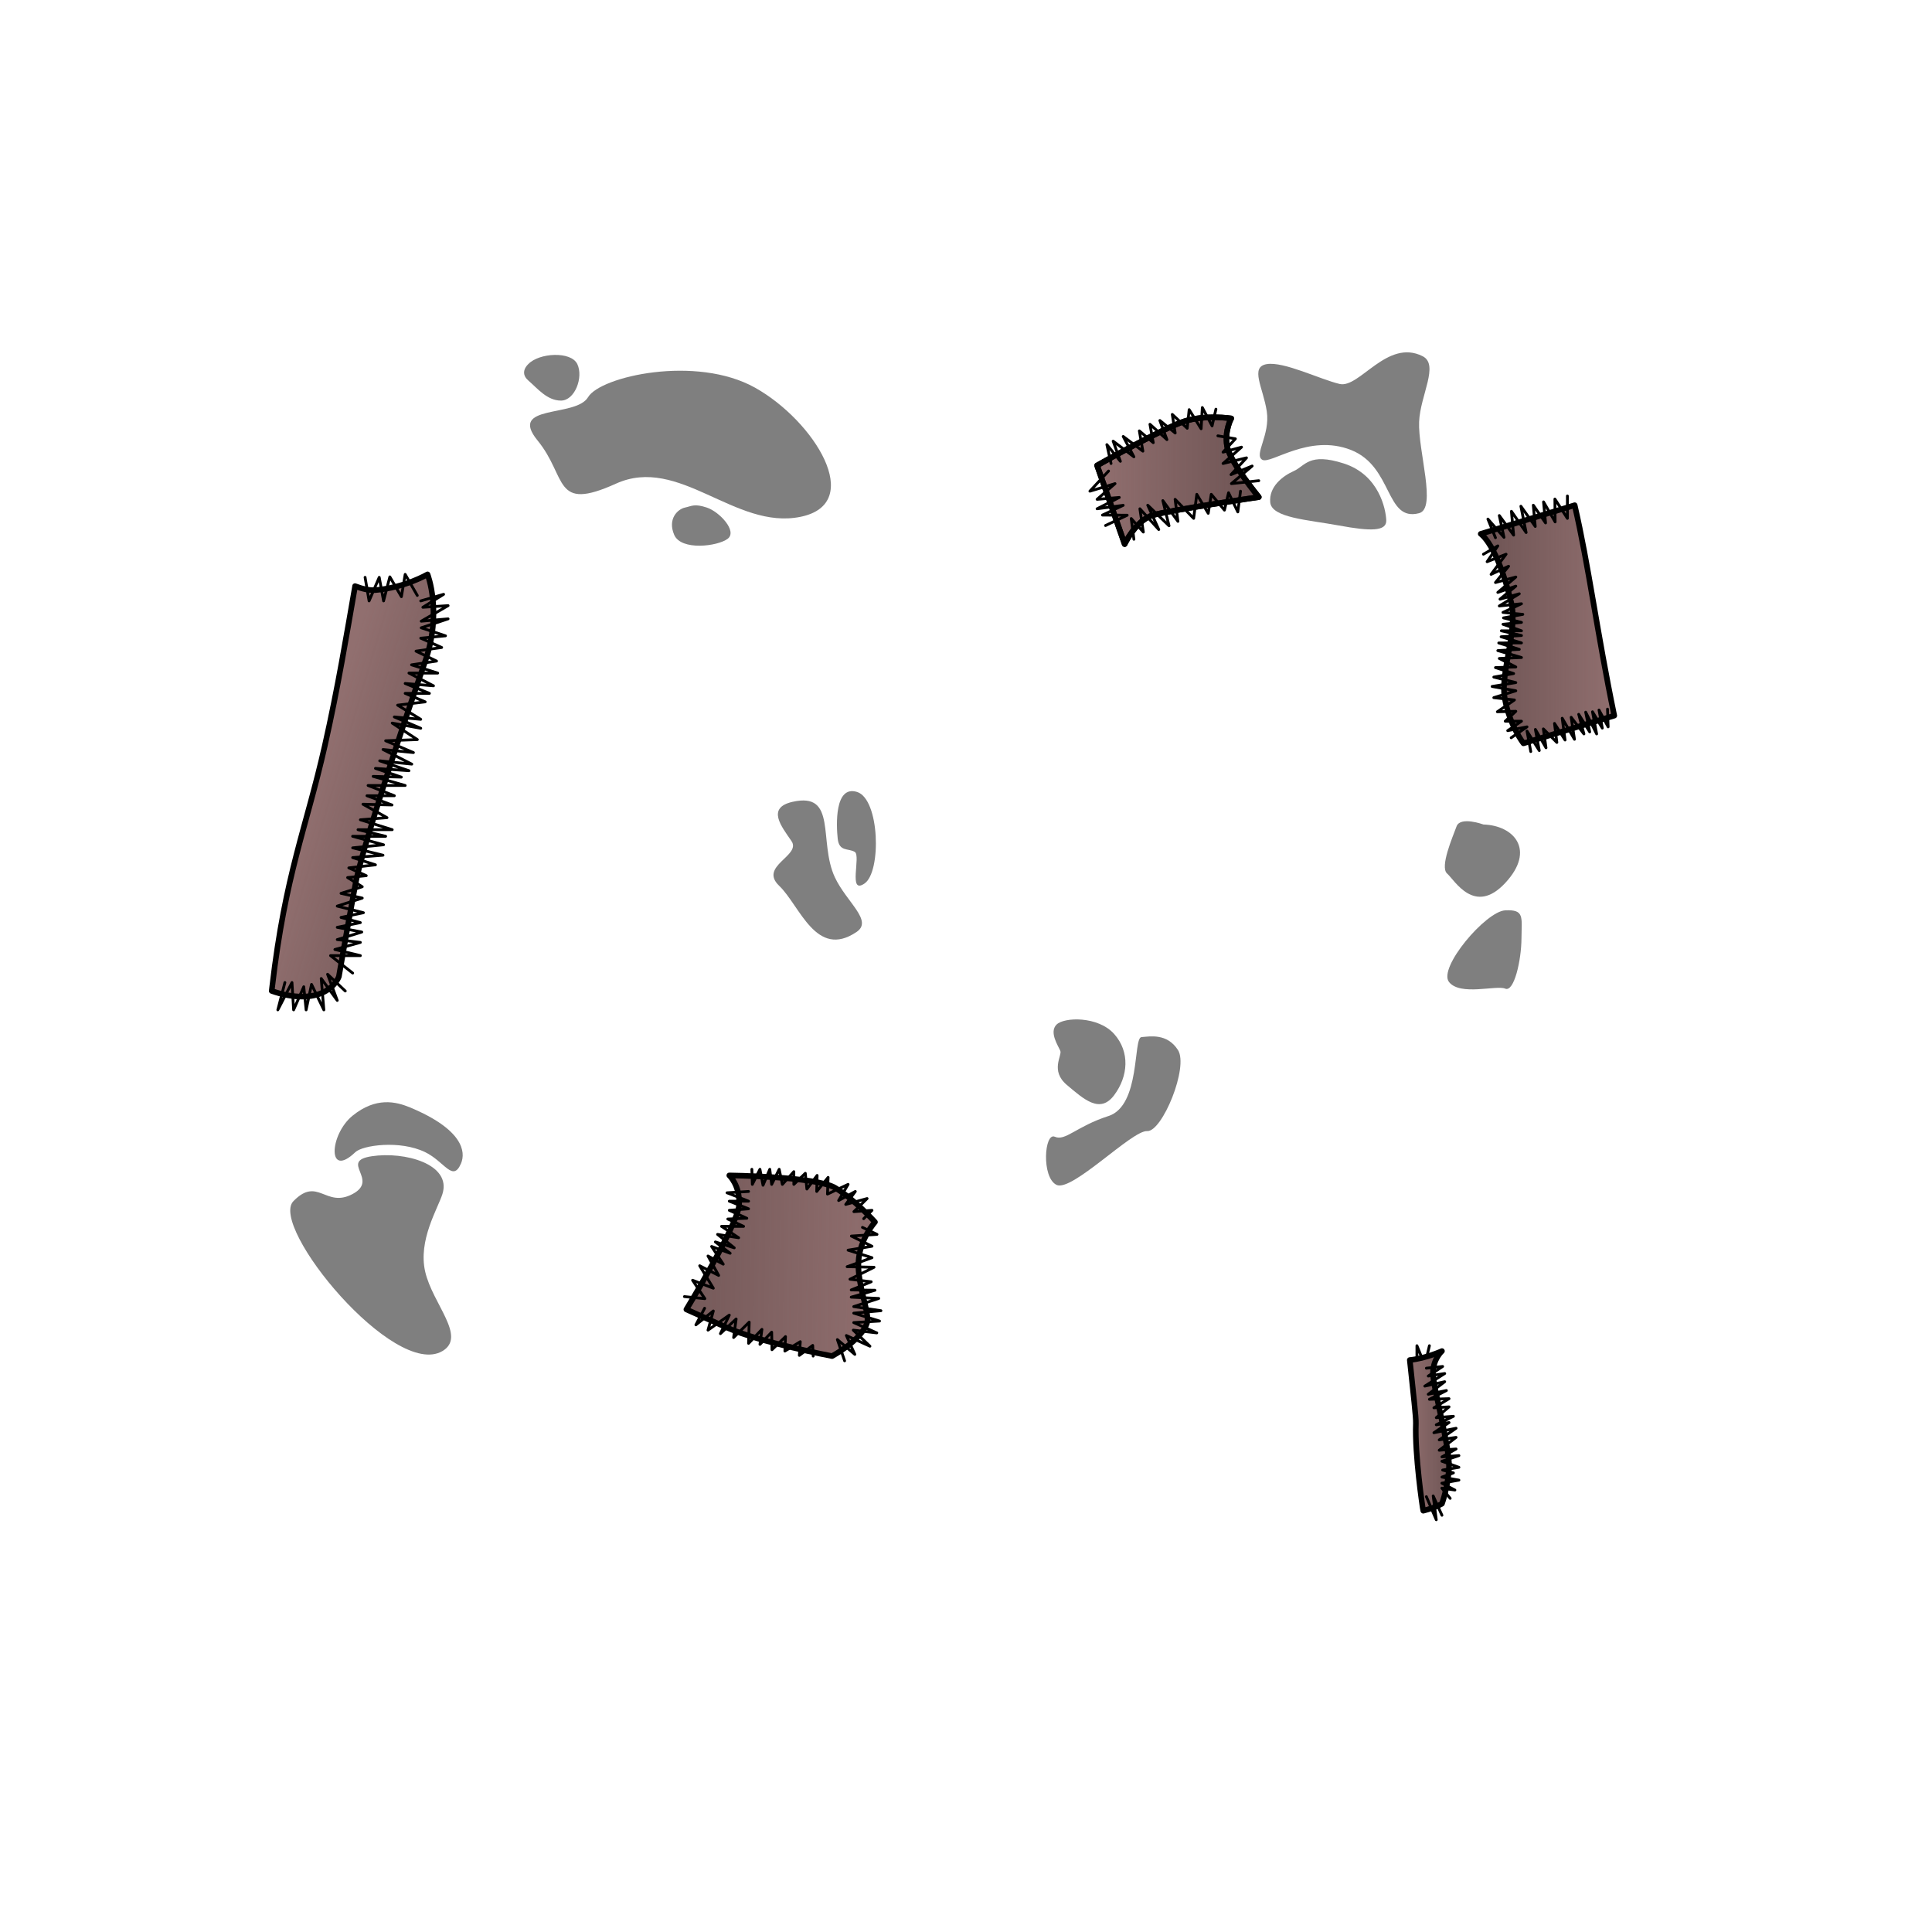
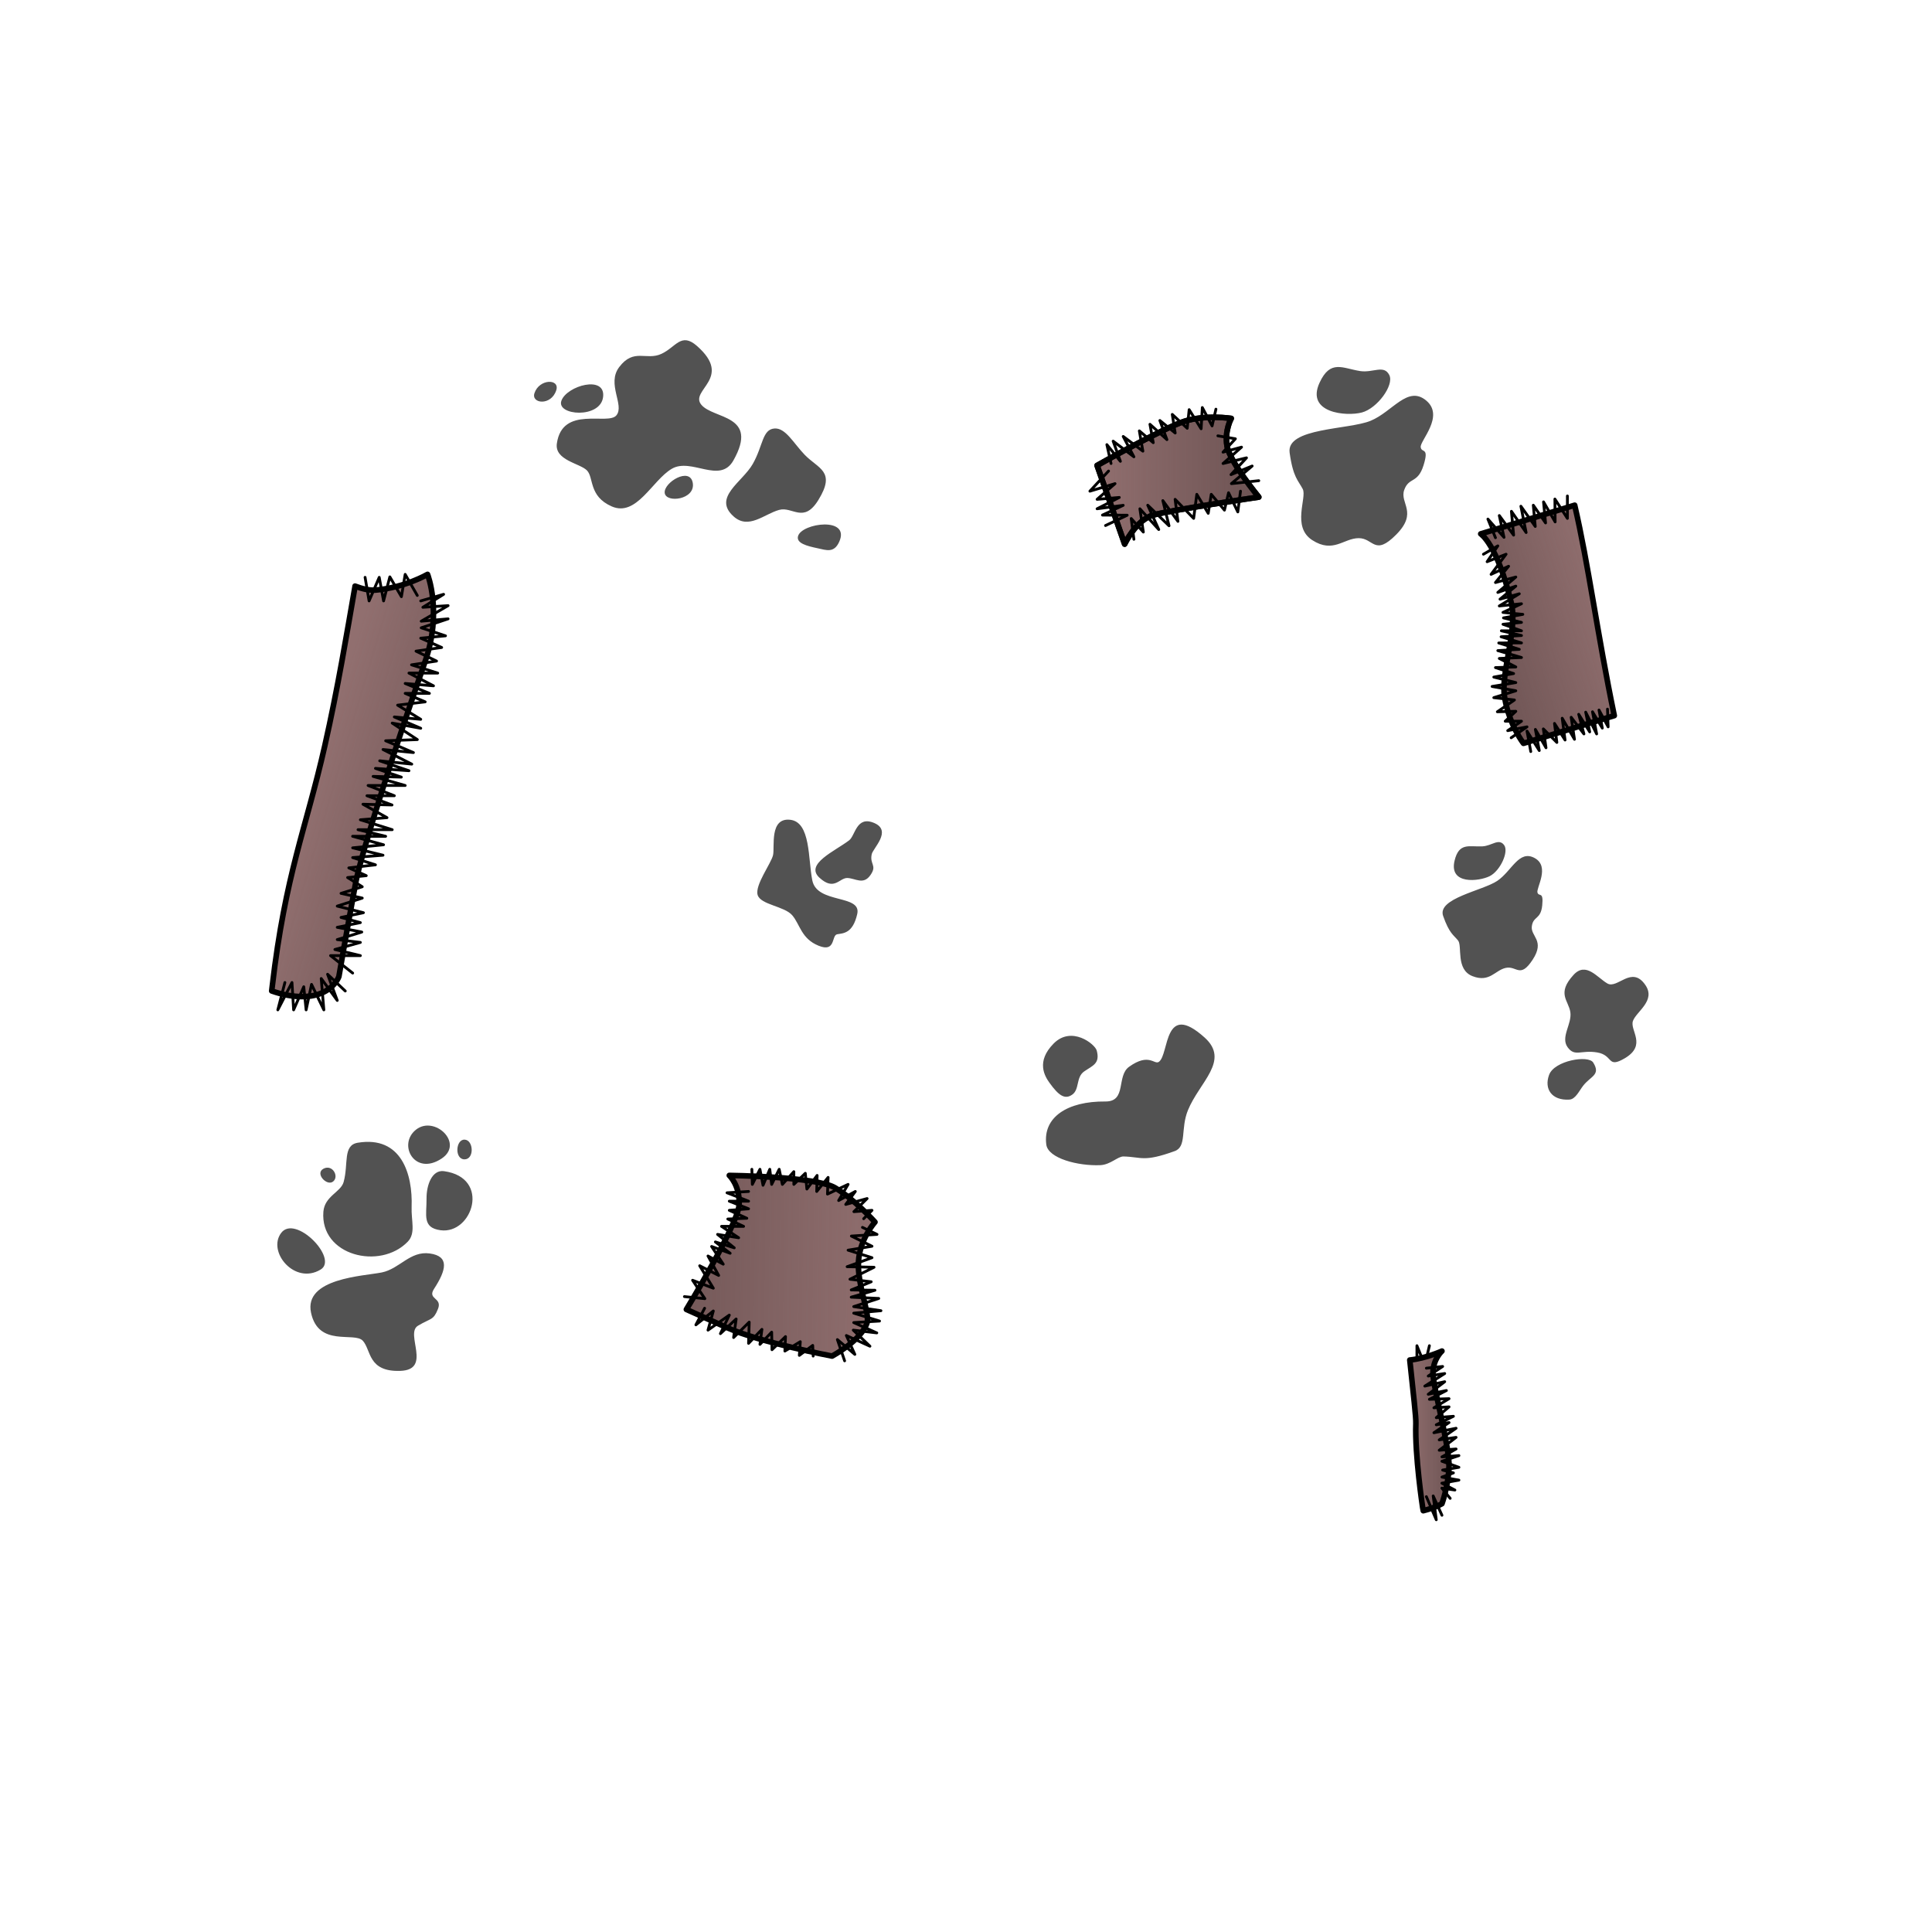
<svg xmlns="http://www.w3.org/2000/svg" xmlns:xlink="http://www.w3.org/1999/xlink" version="1.1" id="Layer_3_1_" viewBox="0 0 256 256" enable-background="new 0 0 256 256" xml:space="preserve">
  <defs id="defs72">
    <linearGradient id="innoGrad2">
      <stop style="stop-color:#483737;stop-opacity:0.502" offset="0" id="stop1234" />
      <stop style="stop-color:#483737;stop-opacity:0" offset="1" id="stop1232" />
    </linearGradient>
    <linearGradient id="innoGrad1">
      <stop style="stop-color:#483737;stop-opacity:0" offset="0" id="stop1188" />
      <stop style="stop-color:#483737;stop-opacity:0.502" offset="1" id="stop1190" />
    </linearGradient>
    <linearGradient xlink:href="#innoGrad1" id="linearGradient1194" x1="42.534" y1="100.149" x2="64.711" y2="106.765" gradientUnits="userSpaceOnUse" />
    <linearGradient xlink:href="#innoGrad2" id="linearGradient1230" x1="82.621" y1="167.527" x2="118.131" y2="168.007" gradientUnits="userSpaceOnUse" />
    <linearGradient xlink:href="#innoGrad1" id="linearGradient1261" x1="145" y1="63.692" x2="167.166" y2="63.692" gradientUnits="userSpaceOnUse" />
-     <linearGradient xlink:href="#innoGrad2" id="linearGradient1284-6" x1="195.834" y1="82.719" x2="214.271" y2="82.719" gradientUnits="userSpaceOnUse" />
+     <linearGradient xlink:href="#innoGrad2" id="linearGradient1284-6" x1="195.834" y1="88.414" x2="214.271" y2="82.719" gradientUnits="userSpaceOnUse" />
    <linearGradient xlink:href="#innoGrad1" id="linearGradient1347" x1="186.434" y1="189.601" x2="192.378" y2="189.601" gradientUnits="userSpaceOnUse" />
  </defs>
  <path id="path7-9_1_" fill="none" stroke="#000000" stroke-width="0.743" stroke-linejoin="round" stroke-miterlimit="10" d="  M36.002,131.304c0.023-0.194,0.046-0.389,0.069-0.583c1.742-14.913,4.48-20.91,6.96-31.867c1.762-7.786,2.912-14.856,4.021-21.19  l-0.007,0c0.993,0.377,1.925,0.588,2.705,0.525c3.875-0.313,6.901-2.082,6.901-2.082s1.969,4.983-0.313,11.519  C52.554,98.466,47.85,113.101,47.125,117c-1.162,6.25-2.219,12.392-2.219,12.392s-1.156,3.483-6.781,2.483  c-0.703-0.125-1.412-0.321-2.115-0.568L36.002,131.304z" style="fill:#916f6f;font-variant-east_asian:normal;opacity:1;vector-effect:none;fill-opacity:1;stroke:none;stroke-width:0.743;stroke-linecap:butt;stroke-linejoin:round;stroke-miterlimit:10;stroke-dasharray:none;stroke-dashoffset:0;stroke-opacity:1" />
  <path id="path7-9_1_-3" stroke-miterlimit="10" d="m 36.002,131.304 c 0.023,-0.194 0.046,-0.389 0.069,-0.583 1.742,-14.913 4.48,-20.91 6.96,-31.867 1.762,-7.786 2.912,-14.856 4.021,-21.19 h -0.007 c 0.993,0.377 1.925,0.588 2.705,0.525 3.875,-0.313 6.901,-2.082 6.901,-2.082 0,0 1.969,4.983 -0.313,11.519 C 52.554,98.466 47.85,113.101 47.125,117 c -1.162,6.25 -2.219,12.392 -2.219,12.392 0,0 -1.156,3.483 -6.781,2.483 -0.703,-0.125 -1.412,-0.321 -2.115,-0.568 z" style="opacity:1;vector-effect:none;fill:url(#linearGradient1194);fill-opacity:1;stroke:#000000;stroke-width:0.743;stroke-linecap:butt;stroke-linejoin:round;stroke-miterlimit:10;stroke-dasharray:none;stroke-dashoffset:0;stroke-opacity:1" />
  <polyline fill="none" stroke="#000000" stroke-width="0.371" stroke-linecap="round" stroke-linejoin="round" stroke-miterlimit="10" points="  48.375,76.5 48.906,79.625 50.25,76.5 50.825,79.625 51.656,76.438 53.188,79.063 53.688,76.106 55.293,78.901 " id="polyline3" />
  <polyline fill="none" stroke="#000000" stroke-width="0.371" stroke-linecap="round" stroke-linejoin="round" stroke-miterlimit="10" points="  55.75,79.625 58.781,78.75 56.031,80.469 59.375,80.25 55.814,82.313 59.375,82 55.814,83.188 59.031,84.25 55.75,84.563   58.522,85.794 55.125,86.281 57.844,87.594 54.531,88.094 58,89.188 54.188,89.188 57.441,90.875 53.688,90.563 56.899,91.875   53.688,91.875 56.339,93 52.688,93.438 55.75,95.313 52.25,95 55.75,96.5 51.969,95.813 55.299,98 51.102,98.156 54.781,99.719   50.75,99.313 54.563,101.25 50.313,100.813 54.188,102.125 49.75,101.813 53.177,102.971 49.438,102.875 53.688,104.081   48.773,104.081 52.25,105.438 48.625,105.438 51.943,106.663 48.094,106.563 51.281,108.344 47.75,108.625 51.969,109.938   47.438,109.938 51.102,110.813 46.722,110.813 50.825,111.938 46.73,112.344 50.75,113.32 46.73,113.635 49.75,114.594 46.219,115   48.531,116.031 46.063,116.281 48,117.5 45.188,118.375 48,119 44.688,120.063 48.156,120.938 45.188,121.563 47.75,122.25   44.688,122.875 47.938,123.5 44.688,124.5 47.75,124.875 44.375,125.813 47.75,126.625 43.8,126.625 46.73,128.938 " id="polyline5" />
  <polyline fill="none" stroke="#000000" stroke-width="0.371" stroke-linecap="round" stroke-linejoin="round" stroke-miterlimit="10" points="  45.75,131.313 43.406,129.094 44.688,132.563 44.626,132.479 42.563,129.656 42.912,133.813 41.281,130.438 40.563,133.813   40.25,130.75 38.906,133.813 38.688,130.188 36.813,133.813 37.75,130.188 " id="polyline7" />
  <polyline fill="none" stroke="#000000" stroke-width="0.371" stroke-linecap="round" stroke-linejoin="round" stroke-miterlimit="10" points="  187.75,181.177 187.75,178.313 188.795,180.876 189.405,178.313 " id="polyline18" />
  <path id="path48-9_3_" fill="none" stroke="#000000" stroke-width="0.743" stroke-linejoin="round" stroke-miterlimit="10" d="  M186.805,180.209c0.486,4.637,0.835,7.558,0.805,8.412c-0.151,4.242,0.896,11.109,0.896,11.109s0.031,0.162,0.086,0.448  c1.648-0.418,2.474-0.929,2.474-0.929s0.81-2.188,0.935-4.824s-2.125-10.613-2.125-12.479s1.19-2.923,1.19-2.923  s-2.101,0.966-4.261,1.189V180.209z" style="stroke:none;fill:#916f6f" />
  <path id="path48-9_3_-1" stroke-miterlimit="10" d="m 186.805,180.209 c 0.486,4.637 0.835,7.558 0.805,8.412 -0.151,4.242 0.896,11.109 0.896,11.109 0,0 0.031,0.162 0.086,0.448 1.648,-0.418 2.474,-0.929 2.474,-0.929 0,0 0.81,-2.188 0.935,-4.824 0.125,-2.636 -2.125,-10.613 -2.125,-12.479 0,-1.866 1.19,-2.923 1.19,-2.923 0,0 -2.101,0.966 -4.261,1.189 z" style="fill:url(#linearGradient1347);stroke:#000000;stroke-width:0.743;stroke-linejoin:round;stroke-miterlimit:10;stroke-opacity:1;stroke-dasharray:none;fill-opacity:1.0" />
  <path style="fill:#916f6f;stroke:none;stroke-width:0.743;stroke-linejoin:round;stroke-miterlimit:10;fill-opacity:1" id="path48-9_1_-6" stroke-miterlimit="10" d="m 208.653,66.942 c 1.816,7.778 3.007,17.094 5.247,27.884 l -12.029,3.67 c 0,0 -1.863,-2.353 -2.496,-6.055 -0.572,-3.347 1.756,-8.887 0.875,-12.567 -1.854,-7.75 -4.045,-9.133 -4.045,-9.133 l 12.448,-3.798 z" />
-   <path style="fill:url(#linearGradient1284-6);fill-opacity:1.0;stroke:#000000;stroke-width:0.743;stroke-linejoin:round;stroke-miterlimit:10" id="path48-9_1_-6-3" stroke-miterlimit="10" d="m 208.653,66.942 c 1.816,7.778 3.007,17.094 5.247,27.884 l -12.029,3.67 c 0,0 -1.863,-2.353 -2.496,-6.055 -0.572,-3.347 1.756,-8.887 0.875,-12.567 -1.854,-7.75 -4.045,-9.133 -4.045,-9.133 l 12.448,-3.798 z" />
+   <path style="fill:url(#linearGradient1284-6);fill-opacity:1;stroke:#000000;stroke-width:0.743;stroke-linejoin:round;stroke-miterlimit:10" id="path48-9_1_-6-3" stroke-miterlimit="10" d="m 208.653,66.942 c 1.816,7.778 3.007,17.094 5.247,27.884 l -12.029,3.67 c 0,0 -1.863,-2.353 -2.496,-6.055 -0.572,-3.347 1.756,-8.887 0.875,-12.567 -1.854,-7.75 -4.045,-9.133 -4.045,-9.133 l 12.448,-3.798 z" />
  <path fill="none" stroke="#000000" stroke-width="0.743" stroke-linejoin="round" stroke-miterlimit="10" d="M166.795,65.865  c0,0-11.69,1.718-13.993,2.384s-3.779,3.846-3.779,3.846l-3.652-10.42c0,0,8.713-4.925,11.546-5.842s6.227-0.388,6.227-0.388  s-0.895,1.555-0.561,3.638S166.795,65.865,166.795,65.865z" id="path21" style="fill:#916f6f" />
  <path style="fill:url(#linearGradient1261);stroke:#000000;stroke-width:0.743;stroke-linejoin:round;stroke-miterlimit:10;fill-opacity:1.0" stroke-miterlimit="10" d="m 166.795,65.865 c 0,0 -11.69,1.718 -13.993,2.384 -2.303,0.666 -3.779,3.846 -3.779,3.846 l -3.652,-10.42 c 0,0 8.713,-4.925 11.546,-5.842 2.833,-0.917 6.227,-0.388 6.227,-0.388 0,0 -0.895,1.555 -0.561,3.638 0.334,2.083 4.212,6.782 4.212,6.782 z" id="path21-1" />
  <polyline fill="none" stroke="#000000" stroke-width="0.371" stroke-linecap="round" stroke-linejoin="round" stroke-miterlimit="10" points="  150.249,71.457 149.892,68.708 151.499,70.5 151.041,67.416 153.542,70.166 152.082,66.942 154.902,69.666 154.082,66.333   156.082,69.083 155.708,66.165 158.165,68.687 158.582,65.5 160.096,68.017 160.499,65.5 162.246,67.596 162.79,65.29   164.016,67.832 164.374,65.083 " id="polyline29" />
  <polyline fill="none" stroke="#000000" stroke-width="0.371" stroke-linecap="round" stroke-linejoin="round" stroke-miterlimit="10" points="  147.219,61.416 146.666,58.916 148.457,61.125 147.499,58.455 150.249,60.531 148.832,57.833 151.438,59.781 150.969,57.094   152.813,58.656 152.375,56.219 154.625,58.25 153.688,55.719 155.719,57.375 155.332,54.913 157.313,56.75 157.569,54.281   159.156,56.813 159.313,54 160.609,56.434 161.116,54.217 " id="polyline23" />
  <polyline fill="none" stroke="#000000" stroke-width="0.371" stroke-linecap="round" stroke-linejoin="round" stroke-miterlimit="10" points="  161.376,57.75 163.695,58.141 162.059,59.913 164.509,59.25 162.059,61.416 165.167,60.666 163.115,62.889 165.917,61.75   163.167,64.083 166.795,63.694 " id="polyline25" />
  <polyline fill="none" stroke="#000000" stroke-width="0.371" stroke-linecap="round" stroke-linejoin="round" stroke-miterlimit="10" points="  146.486,69.636 149.361,68.27 146.082,68.25 148.832,66.957 145.37,67.416 148.312,65.915 145.37,66.165 147.749,64.083   144.416,65.083 146.889,62.415 " id="polyline31" />
  <path fill="none" stroke="#000000" stroke-width="0.743" stroke-linecap="round" stroke-linejoin="round" stroke-miterlimit="10" d="  M110.25,179.688c0,0-9.55-1.813-13.875-3.75s-5.425-2.431-5.425-2.431s6.863-11.296,6.988-13.87s-1.301-3.887-1.301-3.887  s11.426,0.125,13.989,1.625s5.312,4.557,5.312,4.557s-2.02,2.229-2.187,5.262s1.521,6.869,1.146,8.057  C114.146,177.625,110.25,179.688,110.25,179.688z" id="path27" style="font-variant-east_asian:normal;opacity:1;vector-effect:none;fill:#916f6f;fill-opacity:1;stroke:none;stroke-width:0.743;stroke-linecap:round;stroke-linejoin:round;stroke-miterlimit:10;stroke-dasharray:none;stroke-dashoffset:0;stroke-opacity:1" />
  <path style="fill:url(#linearGradient1230);stroke:#000000;stroke-width:0.743;stroke-linecap:round;stroke-linejoin:round;stroke-miterlimit:10;fill-opacity:1" stroke-miterlimit="10" d="m 110.25,179.688 c 0,0 -9.55,-1.813 -13.875,-3.75 -4.325,-1.937 -5.425,-2.431 -5.425,-2.431 0,0 6.863,-11.296 6.988,-13.87 0.125,-2.574 -1.301,-3.887 -1.301,-3.887 0,0 11.426,0.125 13.989,1.625 2.563,1.5 5.312,4.557 5.312,4.557 0,0 -2.02,2.229 -2.187,5.262 -0.167,3.033 1.521,6.869 1.146,8.057 -0.751,2.374 -4.647,4.437 -4.647,4.437 z" id="path27-5" />
  <polyline fill="none" stroke="#000000" stroke-width="0.371" stroke-linecap="round" stroke-linejoin="round" stroke-miterlimit="10" points="  114.281,162.634 116.208,163.563 112.813,163.785 115.542,165.135 112.375,165.655 115.542,166.651 112.25,167.843 115.813,167.918   112.625,169.504 115.438,169.841 112.792,170.923 115.937,170.965 112.792,171.88 116.438,172.05 113.125,173.13 116.73,173.676   113.125,174 116.542,175.046 113.125,175.25 116.178,176.616 113.063,176.25 115.271,178.381 112.146,176.963 113.271,179.463   110.958,177.502 111.917,180.317 " id="polyline9" />
  <polyline fill="none" stroke="#000000" stroke-width="0.371" stroke-linecap="round" stroke-linejoin="round" stroke-miterlimit="10" points="  99.625,154.938 99.688,156.938 100.697,154.938 101.104,157.054 102,154.938 102.25,156.938 103.247,154.938 103.667,156.938   105.188,155.25 105.188,156.938 106.708,155.468 106.917,157.554 108.271,155.75 108.219,157.875 109.729,156.013 109.646,158.221   112.375,156.938 111.125,159.075 113.333,157.875 112.063,159.594 114.896,158.813 113.146,160.55 115.542,160.375 114.438,161.487   " id="polyline11" />
  <polyline fill="none" stroke="#000000" stroke-width="0.371" stroke-linecap="round" stroke-linejoin="round" stroke-miterlimit="10" points="  90.688,171.807 93.396,172.078 91.771,169.641 94.519,170.693 92.712,167.719 95.225,169 93.813,166.426 95.833,167.509   94.292,165.165 96.75,166.064 94.792,164.563 97.292,165.343 95.083,163.563 97.875,164.009 95.604,162.499 98.531,162.5   96.438,161.526 98.958,161.426 96.636,160.375 99.188,160.172 96.636,159.163 99.188,159.163 96.333,158.051 99.188,157.875 " id="polyline13" />
  <polyline fill="none" stroke="#000000" stroke-width="0.371" stroke-linecap="round" stroke-linejoin="round" stroke-miterlimit="10" points="  107.75,179.688 107.688,178.274 105.915,179.593 106.042,177.779 104,179.023 104.083,177.107 102.292,178.844 102.25,176.52   100.697,178.137 100.958,176.149 99.188,178 99.271,175.191 97.208,177.23 97.542,174.774 95.458,176.715 96.636,174.257   93.813,176.25 94.519,173.712 92.208,175.548 93.363,173.352 " id="polyline15" />
  <polyline fill="none" stroke="#000000" stroke-width="0.371" stroke-linecap="round" stroke-linejoin="round" stroke-miterlimit="10" points="  207.688,65.719 207.688,68.688 206.031,66.125 206.063,69.156 204.527,66.502 204.794,69.291 203.171,66.942 203.428,69.757   201.525,67.076 202.219,70.563 200.271,67.75 200.563,70.906 198.665,68.313 199.288,71.202 197.156,68.781 198.156,71.25 " id="polyline33" />
  <polyline fill="none" stroke="#000000" stroke-width="0.371" stroke-linecap="round" stroke-linejoin="round" stroke-miterlimit="10" points="  196.563,73.436 198.469,72.333 197.051,74.43 199.563,73.436 197.577,76.104 199.896,75.031 198.156,77.188 200.854,76.46   198.469,78.499 200.854,77.665 198.759,79.395 201.313,78.68 198.665,80.292 201.604,80 199.152,81.147 201.781,81.406   199.219,81.875 201.604,82.469 199.156,82.719 201.604,83.584 198.938,83.584 201.604,84.209 198.904,84.375 201.604,85.188   198.591,85.197 201.313,86.042 198.469,86.209 201.604,87.125 198.665,87.25 200.854,88.375 198.156,88.459 200.563,89.25   197.936,89.719 200.854,90.446 197.711,90.959 200.854,91.531 197.936,92.442 200.669,92.75 198.406,94.313 200.854,94.25   199.449,95.563 201.604,95.563 199.781,96.813 202.336,96.313 200.238,97.759 " id="polyline35" />
  <polyline fill="none" stroke="#000000" stroke-width="0.371" stroke-linecap="round" stroke-linejoin="round" stroke-miterlimit="10" points="  202.834,99.584 202.336,96.872 203.961,99.452 203.446,96.652 204.854,99.086 204.502,96.584 206.292,98.378 205.979,95.857   207.378,98.057 207.001,95.169 208.626,97.961 208.188,95.044 209.878,97.25 209.188,94.649 210.643,96.979 210.113,94.364   211.563,97.25 211.015,94.315 212.314,96.478 211.878,94.084 213.086,96.313 213.001,93.961 " id="polyline37" />
  <polyline fill="none" stroke="#000000" stroke-width="0.371" stroke-linecap="round" stroke-linejoin="round" stroke-miterlimit="10" points="  191.065,200.781 189.906,198.219 190.313,201.375 189,198.313 " id="polyline39" />
  <polyline fill="none" stroke="#000000" stroke-width="0.371" stroke-linecap="round" stroke-linejoin="round" stroke-miterlimit="10" points="  189.003,181.291 191.158,181.063 189.25,182.333 191.432,181.999 188.795,183.666 191.432,183.083 189.25,184.749 191.656,184.25   189.405,185.416 192.005,185.333 190,186.541 192.005,186.416 190.313,187.847 192.586,187.666 190.313,188.791 192.005,188.499   190,189.844 192.938,189.25 190.705,190.791 192.938,190.458 190.705,192.166 192.938,191.999 191.065,193.045 193.313,192.875   191.065,193.625 193.313,194.426 191.158,194.791 192.586,195.166 191.065,195.721 193.313,196.125 191.054,196.531   192.781,197.438 191.054,197.188 192.157,198.541 " id="polyline41" />
-   <path stroke-miterlimit="10" d="m 77.924,52.625 c 1.625,-2.75 14.317,-5.625 22.134,-1.25 7.817,4.375 14.687,15.344 6.002,17.109 C 97.375,70.249 90,60.292 81.625,64.083 73.25,67.874 75.224,63.25 71.237,58.375 c -3.987,-4.875 5.062,-3 6.687,-5.75 z" id="path43" style="fill:#000000;fill-opacity:0.502;stroke:none;stroke-miterlimit:10" />
-   <path fill="none" stroke="#000000" stroke-miterlimit="10" d="M105,106.25c6-1.375,3.411,5.274,5.625,10  c1.556,3.319,5.093,5.739,2.875,7.239c-5.375,3.636-7.507-3.489-10.253-6.114s2.96-3.979,1.628-5.927S101.535,107.044,105,106.25z" id="path45" style="stroke:none;fill:#000000;fill-opacity:0.502" />
-   <path fill="none" stroke="#000000" stroke-miterlimit="10" d="M177.5,50.875c2.631,0.625,6.306-6.05,11.006-3.675  c2.225,1.125-0.319,5.184-0.465,8.675c-0.161,3.883,2.369,11.502,0,12.124c-4.5,1.181-3.425-6.164-9.025-8.374  s-10.641,1.958-11.766,1.292s1.082-3.292,0.604-6.417s-2.271-5.88,0-6.252S174.869,50.25,177.5,50.875z" id="path47" style="stroke:none;fill:#000000;fill-opacity:0.502" />
-   <path fill="none" stroke="#000000" stroke-miterlimit="10" d="M178.071,61.416c4.649,1.5,5.554,6.021,5.616,7.521  s-2.125,1.459-6.25,0.698s-8.938-1.011-9.125-3.073s1.625-3.482,3.125-4.147S173.422,59.916,178.071,61.416z" id="path49" style="stroke:none;fill:#000000;fill-opacity:0.502" />
-   <path fill="none" stroke="#000000" stroke-miterlimit="10" d="M38.875,159.163c-3.25,3.337,13.375,23.634,19.75,19.86  c3.242-1.919-1.295-6.215-2.286-10.523c-0.958-4.163,1.672-8.34,2.286-10.287c1.25-3.963-5-5.67-9.375-5.004  s1.068,3.092-2.528,5.004S42.125,155.826,38.875,159.163z" id="path51" style="stroke:none;fill:#000000;fill-opacity:0.502" />
-   <path fill="none" stroke="#000000" stroke-miterlimit="10" d="M69.999,48.248c1.417-1.501,5.667-1.749,6.5,0  s-0.333,4.832-2.167,4.832s-3.083-1.583-4.333-2.667S69.999,48.248,69.999,48.248z" id="path53" style="stroke:none;fill:#000000;fill-opacity:0.502" />
-   <path fill="none" stroke="#000000" stroke-miterlimit="10" d="M93.667,67.258c1.667,0.554,4.083,3.137,2.75,4.137  s-6.167,1.613-7.083-0.527s0.5-3.414,1.417-3.61S92.001,66.705,93.667,67.258z" id="path55" style="stroke:none;fill:#000000;fill-opacity:0.502" />
-   <path fill="none" stroke="#000000" stroke-miterlimit="10" d="M111,111.125c-0.188-1.75-0.438-7.125,2.563-6.188  s3.25,10.563,1,12.125s-0.438-3.688-1.313-4.188S111.188,112.875,111,111.125z" id="path57" style="stroke:none;fill:#000000;fill-opacity:0.502" />
-   <path fill="none" stroke="#000000" stroke-miterlimit="10" d="M47.084,152.667c0.952-0.915,5.895-1.631,9.254,0  c2.582,1.253,3.659,4.034,4.746,1.5c0.665-1.551,0.25-4.509-6.75-7.425c-1.886-0.785-4.53-1.408-7.613,1.092  S43.334,156.271,47.084,152.667z" id="path59" style="fill:#000000;stroke:none;fill-opacity:0.502" />
-   <path fill="none" stroke="#000000" stroke-miterlimit="10" d="M139.99,135.77c1.01-1.02,5.51-1.145,7.635,1.23s1.875,5.625,0,8.125  s-4.012,0.529-6.256-1.36s-0.619-3.89-0.869-4.515S138.98,136.789,139.99,135.77z" id="path61" style="stroke:none;fill:#000000;fill-opacity:0.502" />
-   <path fill="none" stroke="#000000" stroke-miterlimit="10" d="M151.25,137.42c-1.125,0.08-0.098,9.08-4.361,10.455  s-5.727,3.373-7.12,2.749S137.98,156,139.99,157s10.01-7.25,12.01-7.125s5.539-8.5,4.082-10.75S152.375,137.34,151.25,137.42z" id="path63" style="stroke:none;fill:#000000;fill-opacity:0.502" />
-   <path fill="none" stroke="#000000" stroke-miterlimit="10" d="M196.563,109.25c4.045,0.125,6.961,3.375,2.887,7.75  s-6.699-0.375-7.699-1.25s0.75-4.875,1.25-6.25S196.563,109.25,196.563,109.25z" id="path65" style="stroke:none;fill:#000000;fill-opacity:0.502" />
-   <path fill="none" stroke="#000000" stroke-miterlimit="10" d="M199.449,120.625c-2.574,0.125-8.939,7.625-7.444,9.5  s6.269,0.375,7.444,0.875s2.133-3.75,2.154-6.625S202.023,120.5,199.449,120.625z" id="path67" style="stroke:none;fill:#000000;fill-opacity:0.502" />
+   <path id="path16" style="fill:#1a1a1a;fill-opacity:0.753" d="m 205.269,142.412 c 0.698,-1.878 5.2,-2.656 5.844,-1.614 1.023,1.656 -0.337,1.778 -1.339,3.069 -0.525,0.676 -1.013,1.787 -1.82,1.836 -2.342,0.144 -3.384,-1.413 -2.686,-3.291 z m 2.445,-3.655 c 0.957,1.337 1.768,0.331 3.93,0.698 2.162,0.368 1.274,2.162 3.634,0.779 3,-1.757 0.634,-3.715 1.1,-4.967 0.466,-1.253 3.053,-2.674 1.649,-4.738 -1.819,-2.679 -3.7,0.563 -5.042,-0.215 -1.342,-0.778 -2.836,-2.925 -4.477,-1.143 -2.292,2.49 -0.647,3.406 -0.427,4.962 0.22,1.556 -1.324,3.288 -0.368,4.624 z M 184.096,49.71 c -0.701,-1.438 -2.167,-0.279 -3.868,-0.543 -2.333,-0.363 -3.944,-1.571 -5.38,1.546 -1.857,4.03 3.555,4.488 5.603,3.945 2.047,-0.543 4.292,-3.622 3.645,-4.948 z m 4.889,3.368 c -2.456,-2.061 -4.459,1.477 -7.366,2.676 -2.906,1.2 -11.195,0.909 -10.738,4.217 0.457,3.308 1.148,3.689 1.738,4.828 0.59,1.139 -1.5,5.005 1.274,6.78 2.774,1.775 4.143,-0.258 6.132,-0.27 1.989,-0.012 2.093,2.451 4.994,-0.486 2.901,-2.937 0.422,-4.142 1.046,-5.898 0.624,-1.757 1.787,-0.788 2.563,-3.278 0.776,-2.491 -0.276,-1.553 -0.378,-2.404 -0.103,-0.852 3.191,-4.104 0.735,-6.165 z m -76.462,58.264 c -1.893,1.446 -5.919,3.148 -3.94,4.961 1.979,1.813 2.642,-0.003 3.705,0.037 1.063,0.04 2.109,0.954 3.042,-0.375 0.934,-1.33 -0.12,-1.395 0.178,-2.78 0.17,-0.792 2.718,-3.103 0.341,-4.129 -2.377,-1.026 -2.515,1.666 -3.327,2.286 z m -7.831,-2.719 c 2.756,0.289 2.367,5.222 2.947,8.052 0.641,3.127 6.544,1.803 5.951,4.428 -0.592,2.625 -1.881,2.55 -2.662,2.692 -0.782,0.142 -0.157,2.451 -2.456,1.52 -2.299,-0.931 -2.453,-2.799 -3.485,-4.024 -1.032,-1.224 -4.199,-1.393 -4.595,-2.702 -0.396,-1.31 1.81,-4.198 2.045,-5.298 0.235,-1.1 -0.501,-4.957 2.255,-4.668 z m 34.37,34.851 c 1.213,1.69 2.036,2.268 3.021,1.565 0.986,-0.703 0.463,-2.297 1.58,-3.072 1.116,-0.774 2.132,-1.026 1.657,-2.772 -0.233,-0.852 -3.329,-3.318 -5.703,-0.924 -2.373,2.394 -1.176,4.338 -0.556,5.203 z m -0.422,8.191 c -0.474,-3.61 2.766,-5.761 7.828,-5.712 2.863,0.028 1.432,-3.373 3.142,-4.599 2.667,-1.912 3.343,-0.203 3.962,-0.665 1.372,-1.02 0.583,-8.125 6.043,-3.212 3.406,3.063 -0.678,5.882 -2.209,9.638 -1.002,2.458 -0.117,4.82 -1.753,5.413 -4.138,1.498 -4.363,0.767 -6.782,0.71 -0.763,-0.018 -1.719,1.091 -3.073,1.151 -2.947,0.128 -6.919,-0.897 -7.159,-2.726 z m -95.776,3.194 c -1.18,0.625 0.46,2.371 1.282,1.694 0.822,-0.677 -0.102,-2.319 -1.282,-1.694 z m 18.698,-3.851 c 1.194,0.043 1.318,2.614 -0.016,2.612 -1.334,-0.002 -1.179,-2.655 0.016,-2.612 z m -2.722,4.179 c 6.252,0.865 3.752,8.409 -0.475,7.824 -2.45,-0.339 -1.823,-2.012 -1.846,-4.2 -0.018,-1.766 0.715,-3.847 2.321,-3.625 z m -3.73,-5.491 c 2.457,-1.967 6.427,1.8 3.417,3.811 -3.573,2.387 -5.873,-1.846 -3.417,-3.811 z m -12.26,10.864 c 0.163,-2.077 2.315,-2.595 2.683,-3.938 0.665,-2.421 -0.136,-4.872 1.873,-5.204 5.769,-0.953 7.296,4.14 7.136,8.512 -0.066,1.84 0.575,3.476 -0.514,4.601 -3.682,3.802 -11.634,1.853 -11.178,-3.972 z m -5.593,2.807 c -1.883,2.491 1.795,6.942 5.236,4.851 2.385,-1.451 -3.354,-7.342 -5.236,-4.851 z m 3.958,10.582 c 0.983,4.587 5.724,2.491 6.852,3.7 1.128,1.209 0.642,4.134 4.948,4.001 4.306,-0.132 0.601,-4.933 2.366,-5.984 1.765,-1.051 2.037,-0.689 2.653,-2.222 0.616,-1.532 -1.445,-1.245 -0.522,-2.661 1.643,-2.526 2.054,-4.33 -0.566,-4.692 -2.62,-0.362 -3.987,2.037 -6.368,2.517 -2.381,0.48 -10.348,0.753 -9.363,5.34 z M 105.746,71.034 c -0.274,0.949 1.195,1.318 2.588,1.613 1.157,0.246 2.176,0.675 2.866,-0.855 1.521,-3.37 -4.951,-2.498 -5.454,-0.758 z m -3.117,-14.257 c 1.463,-0.103 2.521,1.954 3.989,3.476 1.814,1.884 4.187,2.165 1.819,6.003 -1.95,3.164 -3.424,0.816 -5.2,1.31 -1.988,0.553 -4.038,2.645 -6.029,0.866 -2.825,-2.524 1.165,-4.538 2.541,-6.961 1.375,-2.421 1.245,-4.579 2.881,-4.695 z m -14.551,8.544 c 0.171,1.378 4.083,0.893 3.719,-1.32 -0.364,-2.213 -3.89,-0.058 -3.719,1.32 z M 70.82,52.089 c -0.475,1.414 2.225,1.725 2.891,-0.394 0.484,-1.539 -2.248,-1.519 -2.891,0.394 z m 3.571,1.002 c -0.721,1.983 5.18,2.436 5.524,-0.496 0.343,-2.932 -4.803,-1.487 -5.524,0.496 z m 18.532,0.531 c -1.589,-1.945 4.282,-3.518 -0.576,-7.785 -2.104,-1.847 -2.767,0.151 -4.705,1.051 -1.999,0.929 -3.652,-0.81 -5.592,1.749 -1.703,2.247 0.747,5.046 -0.379,6.404 -1.126,1.359 -7.159,-1.365 -7.885,3.727 -0.316,2.217 3.02,2.61 3.972,3.549 0.952,0.939 0.214,3.433 3.296,4.784 3.29,1.443 5.358,-3.446 7.953,-4.98 2.596,-1.534 6.378,2.072 8.171,-1.107 3.448,-6.115 -2.666,-5.447 -4.256,-7.393 z M 199.298,111.969 c -0.721,-0.94 -1.614,0.118 -2.887,0.178 -1.747,0.081 -3.095,-0.557 -3.677,1.917 -0.753,3.2 3.244,2.732 4.649,2.036 1.406,-0.697 2.58,-3.263 1.915,-4.13 z m 4.046,1.722 c -2.087,-1.133 -3.018,1.731 -4.95,3.031 -1.932,1.3 -7.991,2.314 -7.171,4.648 0.82,2.334 1.378,2.508 1.975,3.247 0.597,0.739 -0.349,3.855 1.927,4.733 2.275,0.878 2.969,-0.799 4.411,-1.102 1.442,-0.303 1.881,1.47 3.553,-1.09 1.672,-2.56 -0.306,-3.068 -0.112,-4.436 0.193,-1.367 1.181,-0.836 1.376,-2.758 0.195,-1.922 -0.43,-1.086 -0.63,-1.689 -0.2,-0.603 1.709,-3.45 -0.378,-4.583 z" />
</svg>
